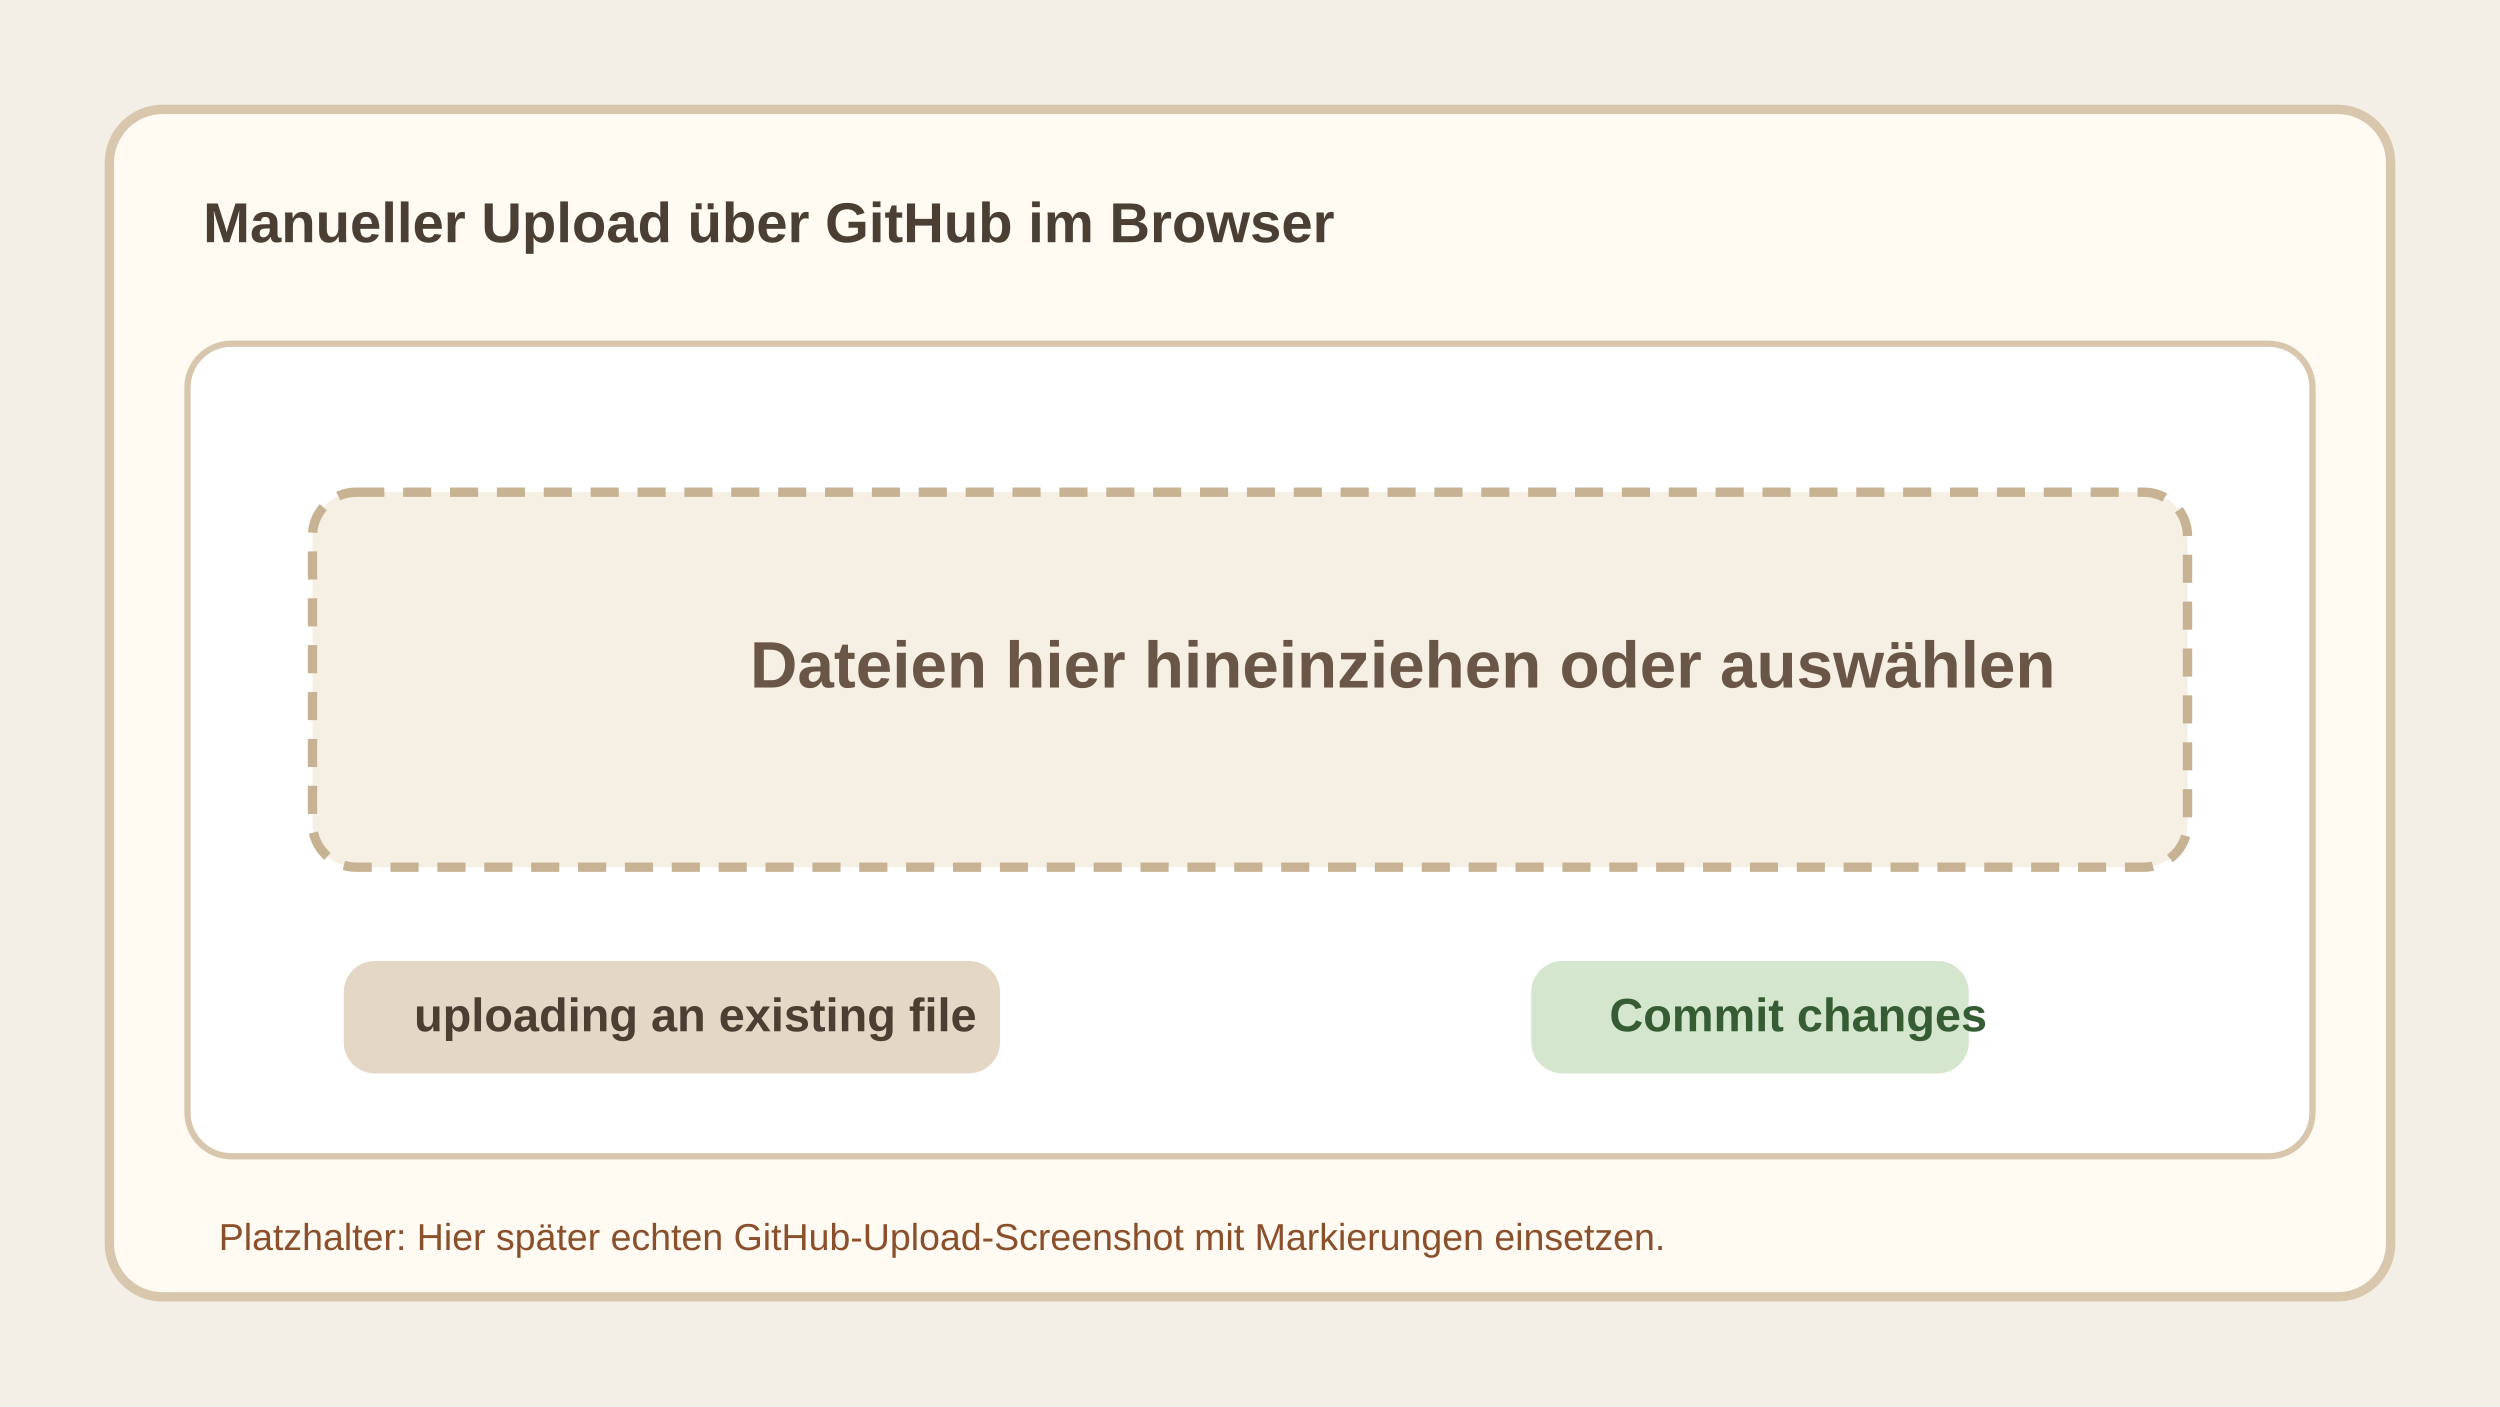
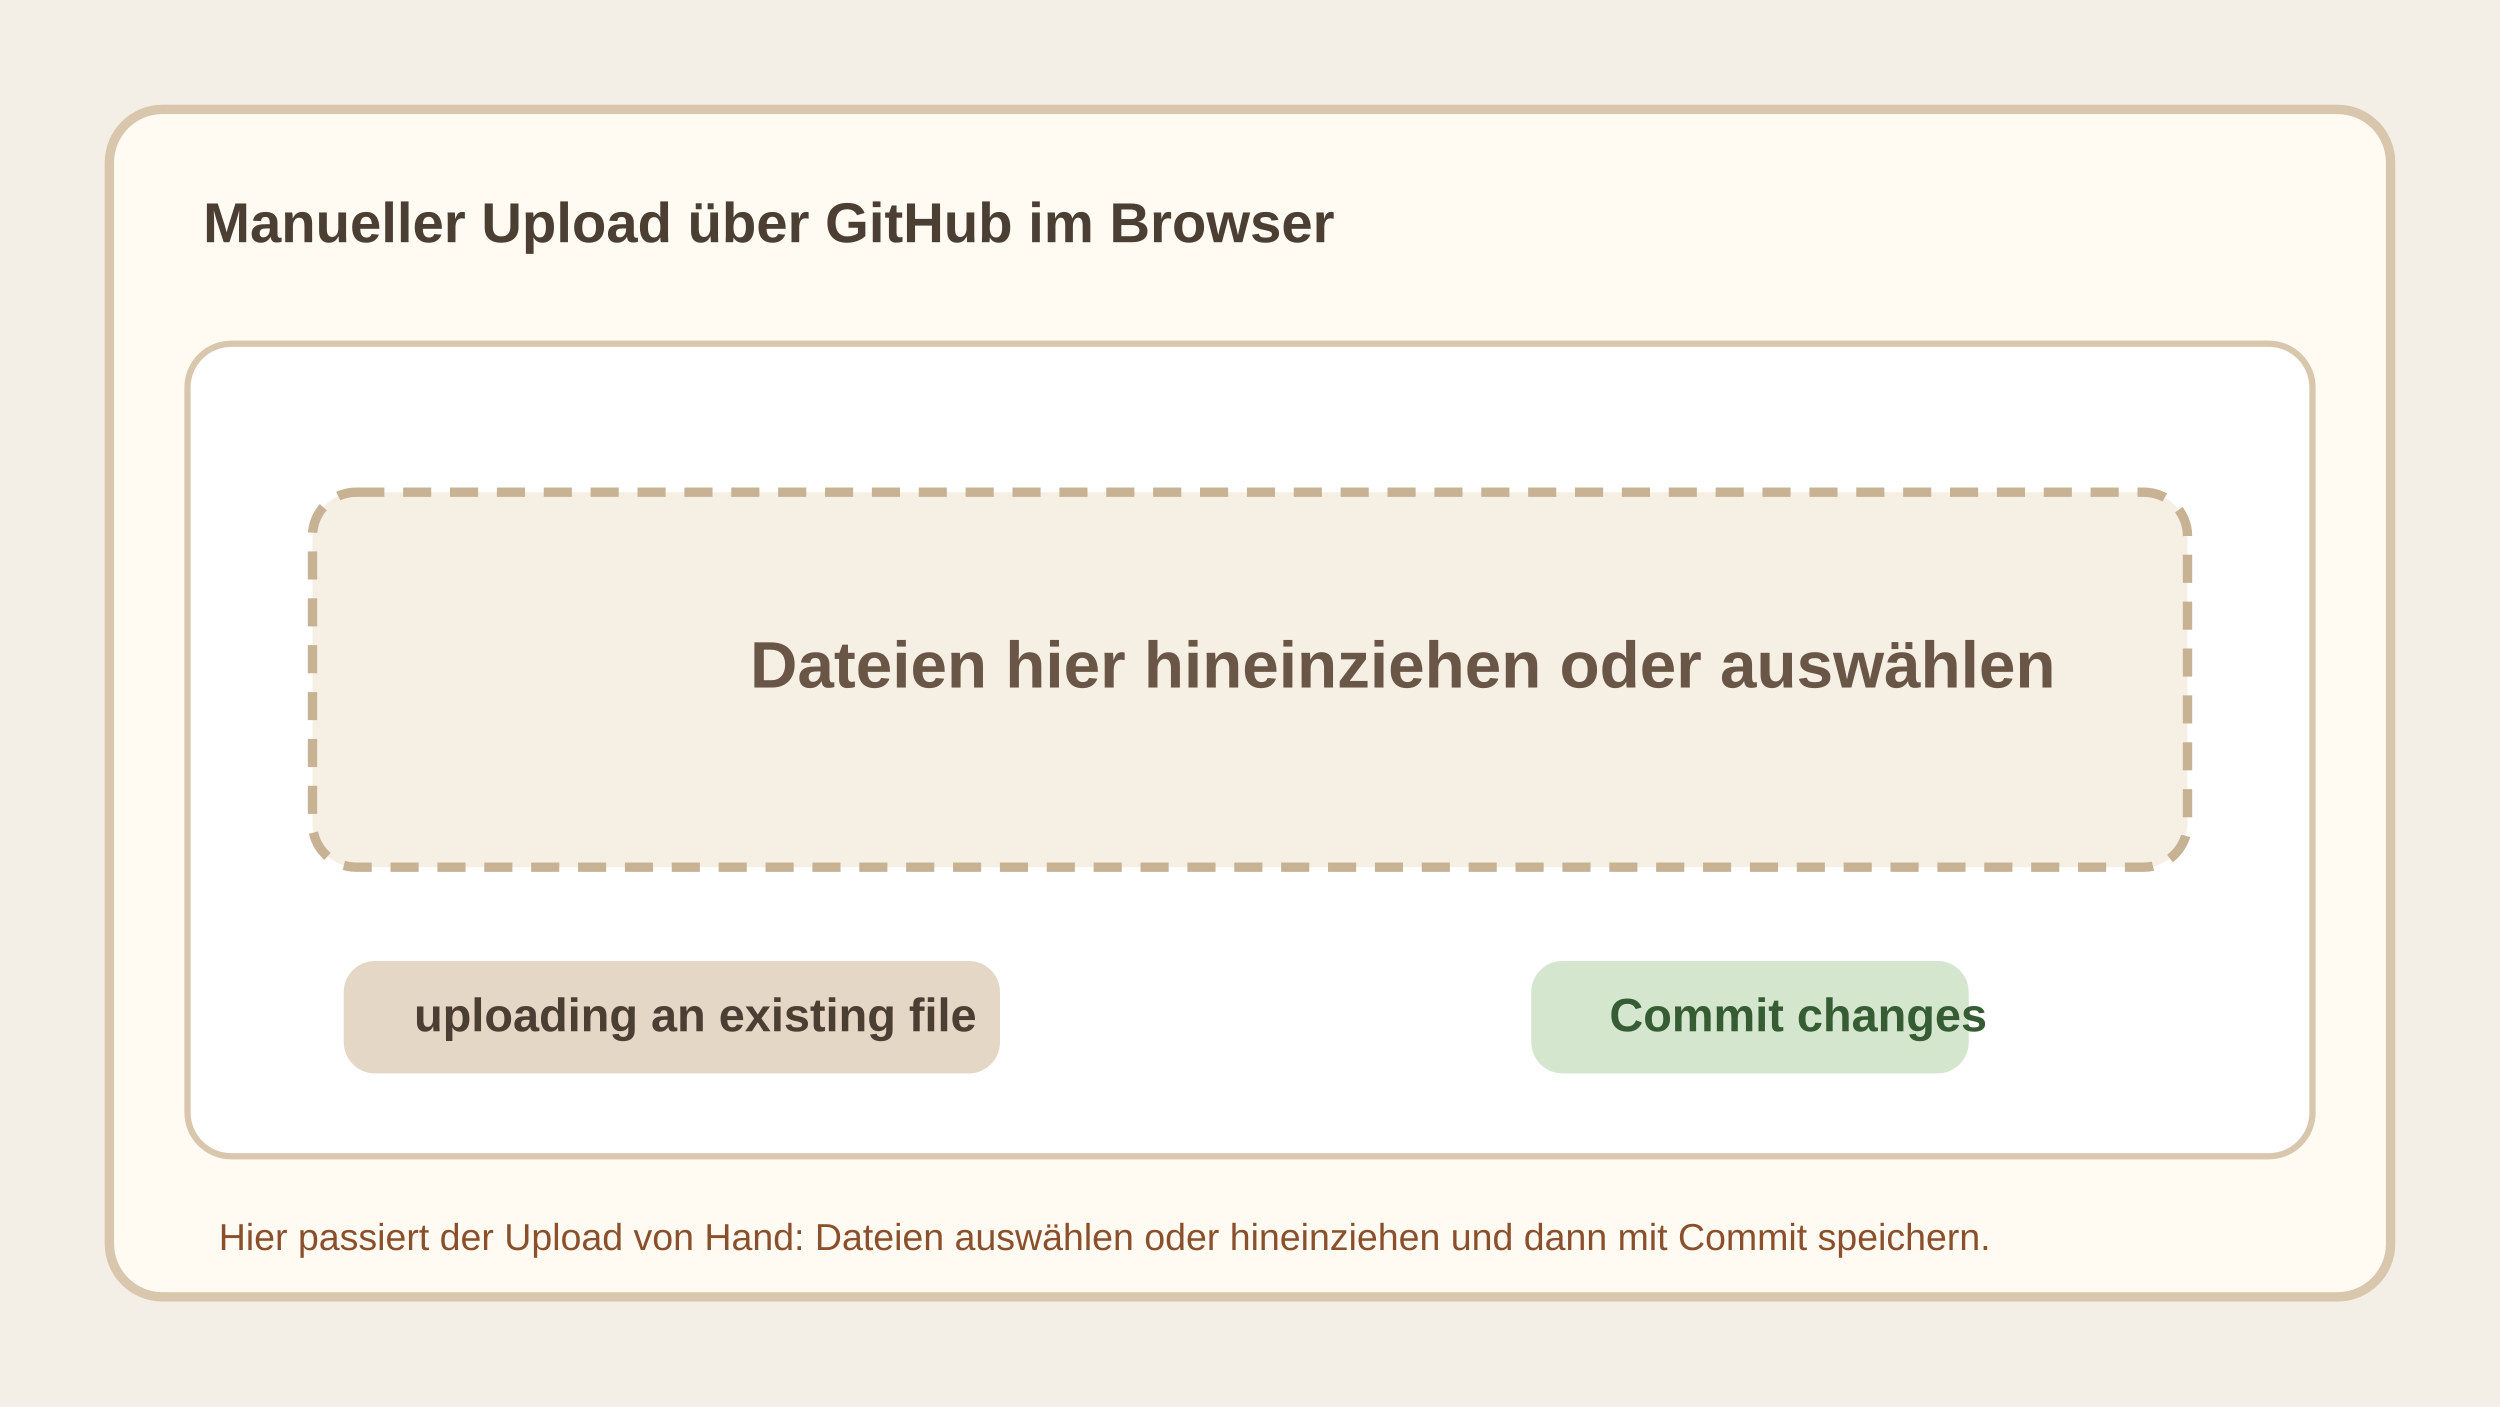
<svg xmlns="http://www.w3.org/2000/svg" width="1600" height="900" viewBox="0 0 1600 900" role="img" aria-labelledby="title desc">
  <rect width="1600" height="900" fill="#f4efe6" />
  <rect x="70" y="70" width="1460" height="760" rx="34" fill="#fffaf2" stroke="#d8c6ad" stroke-width="6" />
  <text x="130" y="155" font-family="Arial, sans-serif" font-size="36" font-weight="700" fill="#4b3e33">Manueller Upload über GitHub im Browser</text>
  <rect x="120" y="220" width="1360" height="520" rx="28" fill="#ffffff" stroke="#d8c6ad" stroke-width="4" />
  <rect x="200" y="315" width="1200" height="240" rx="28" fill="#f6efe4" stroke="#c7b293" stroke-dasharray="18 12" stroke-width="6" />
  <text x="480" y="440" font-family="Arial, sans-serif" font-size="42" font-weight="700" fill="#6a5646">Dateien hier hineinziehen oder auswählen</text>
  <rect x="220" y="615" width="420" height="72" rx="20" fill="#e5d7c5" />
  <text x="265" y="660" font-family="Arial, sans-serif" font-size="30" font-weight="700" fill="#4b3e33">uploading an existing file</text>
  <rect x="980" y="615" width="280" height="72" rx="20" fill="#d5e6cf" />
  <text x="1030" y="660" font-family="Arial, sans-serif" font-size="30" font-weight="700" fill="#355c33">Commit changes</text>
-   <text x="140" y="800" font-family="Arial, sans-serif" font-size="24" fill="#8a4f2b">Platzhalter: Hier später echten GitHub-Upload-Screenshot mit Markierungen einsetzen.</text>
+   <text x="140" y="800" font-family="Arial, sans-serif" font-size="24" fill="#8a4f2b">Hier passiert der Upload von Hand: Dateien auswählen oder hineinziehen und dann mit Commit speichern.</text>
</svg>
